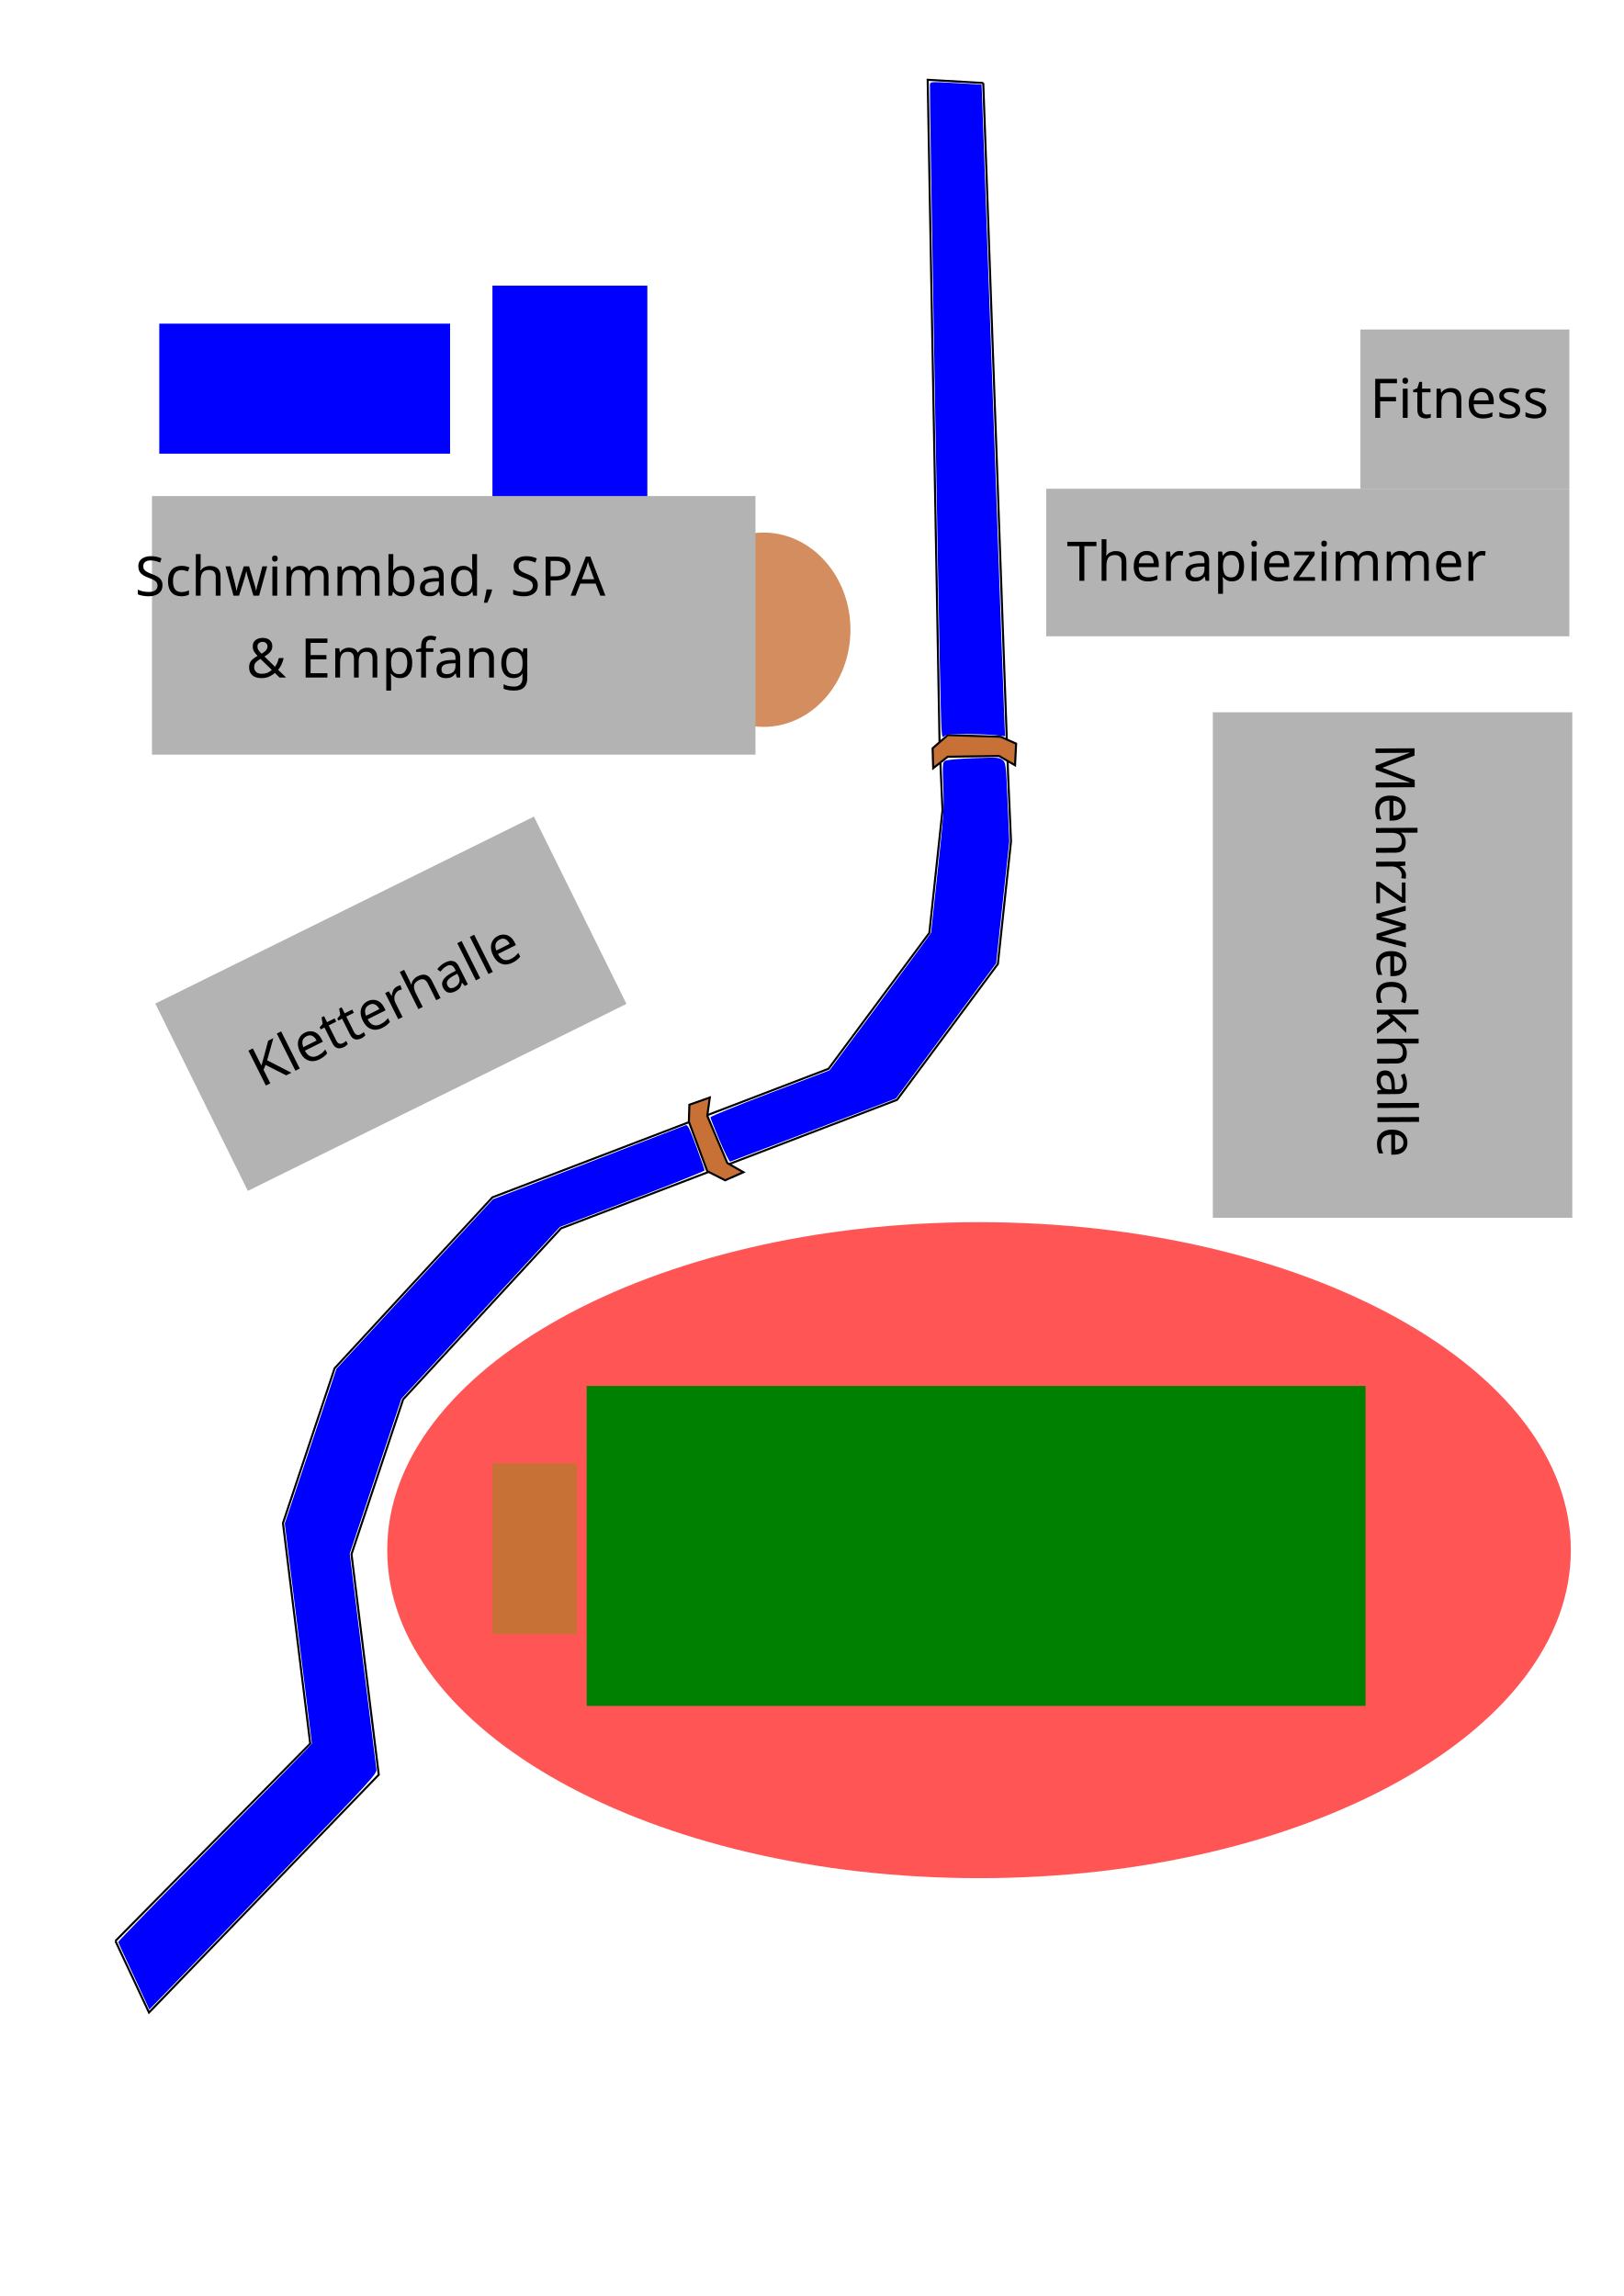
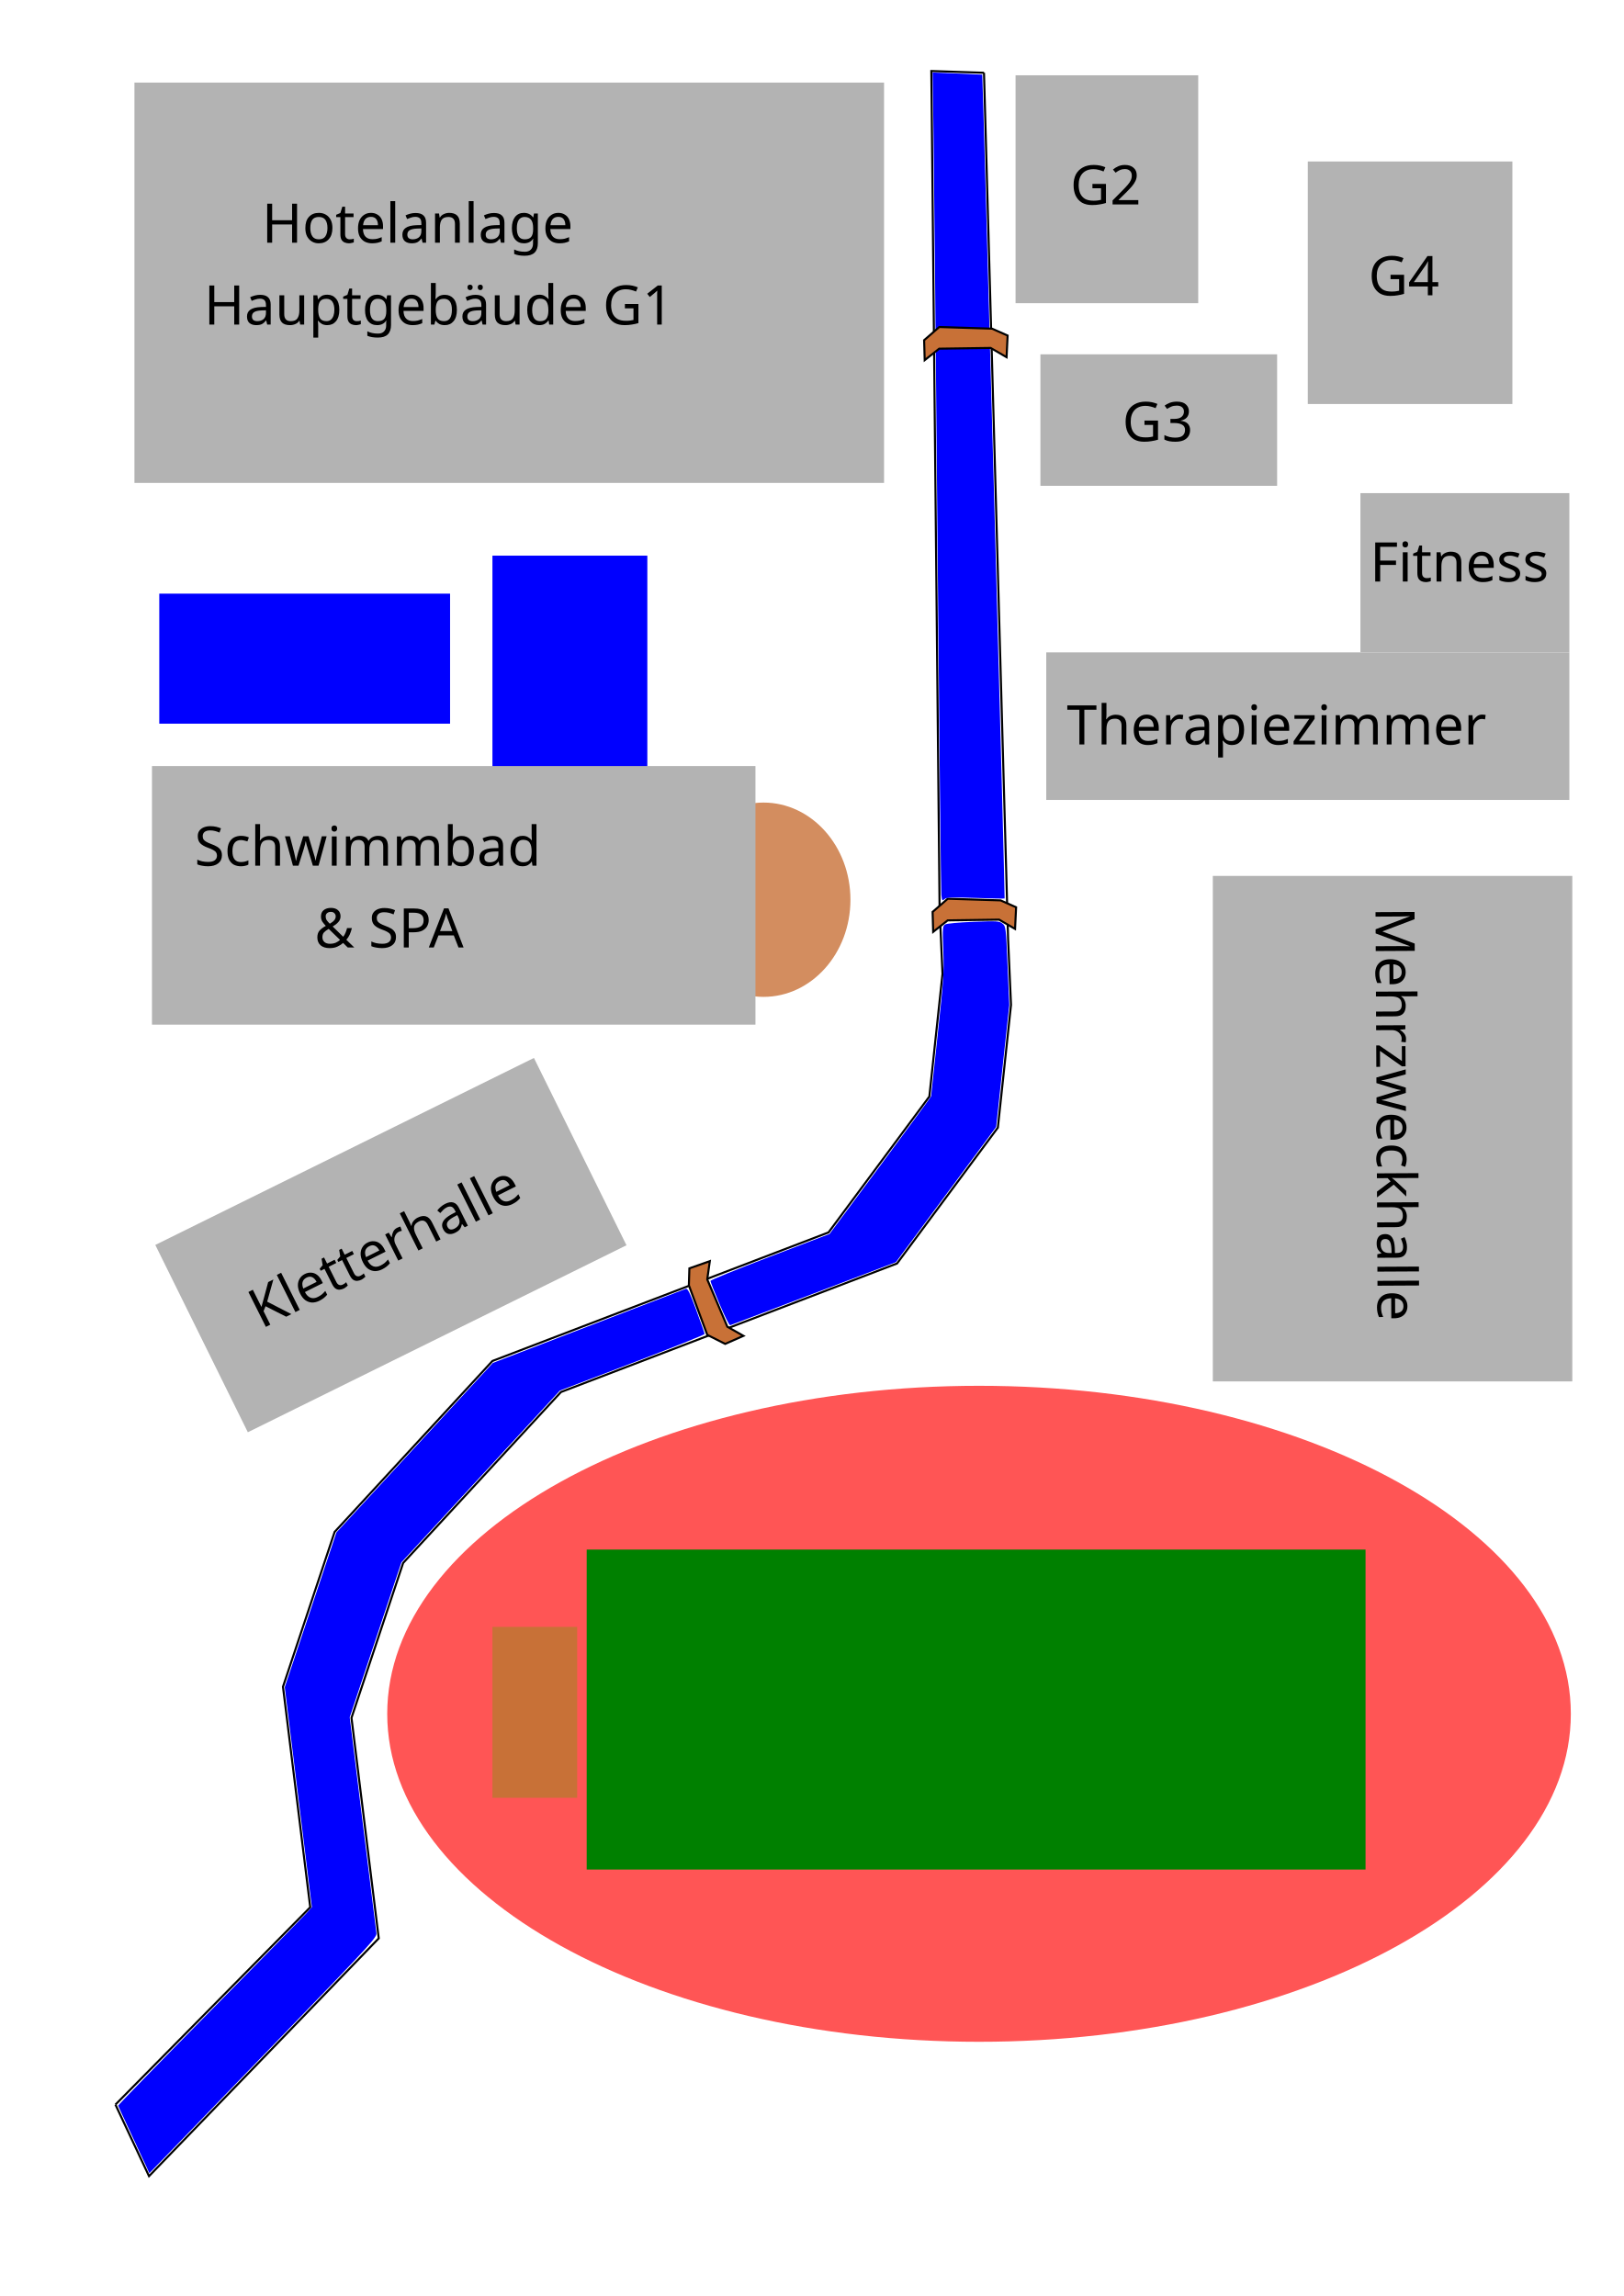
<svg xmlns="http://www.w3.org/2000/svg" width="210mm" height="297mm" viewBox="0 0 210 297" version="1.1" id="svg8">
  <defs id="defs2" />
  <g id="layer1">
-     <path style="fill:none;stroke:#000000;stroke-width:0.265px;stroke-linecap:butt;stroke-linejoin:miter;stroke-opacity:1" d="m 14.93,251.076 25.193,-25.528 -3.525,-28.523 6.68,-20.031 20.411,-22.112 43.467,-16.631 13.04,-17.576 1.701,-15.875 -0.378,-8.504 -1.538,-85.975 7.188,0.415" id="path14" />
-     <g id="g44">
-       <path id="path14-1" d="m 14.93,251.076 4.342,9.256 29.714,-30.765 -3.525,-28.523 6.68,-20.031 20.411,-22.112 43.467,-16.631 13.04,-17.576 1.701,-15.875 -0.378,-8.504 -3.213,-89.58" style="fill:none;stroke:#000000;stroke-width:0.265px;stroke-linecap:butt;stroke-linejoin:miter;stroke-opacity:1" />
+     <path style="fill:none;stroke:#000000;stroke-width:0.265px;stroke-linecap:butt;stroke-linejoin:miter;stroke-opacity:1" d="m 14.93,272.243 25.193,-25.528 -3.525,-28.523 6.68,-20.031 20.411,-22.112 43.467,-16.631 13.04,-17.576 1.701,-15.875 -0.378,-8.504 -1.065,-108.276 6.81,0.226" id="path14" />
+     <g id="g44" transform="translate(0,21.16667)">
+       <path id="path14-1" d="m 14.93,251.076 4.342,9.256 29.714,-30.765 -3.525,-28.523 6.68,-20.031 20.411,-22.112 43.467,-16.631 13.04,-17.576 1.701,-15.875 -0.378,-8.504 -3.118,-112.07" style="fill:none;stroke:#000000;stroke-width:0.265px;stroke-linecap:butt;stroke-linejoin:miter;stroke-opacity:1" />
    </g>
-     <g id="g115" class="building">
+     <g id="g115" class="building" transform="translate(0,21.16667)">
      <ellipse id="path33" cx="126.622" cy="200.522" rx="76.54" ry="42.428" style="fill:#ff5555;stroke-width:0.269" />
      <rect id="rect31" width="100.731" height="41.388" x="75.879" y="179.279" style="fill:#008000;stroke-width:0.265" />
      <rect style="fill:#c87137;stroke-width:0.265" id="rect58" width="10.961" height="22.112" x="63.689" y="189.277" />
    </g>
-     <path style="fill:#c87137;stroke:#000000;stroke-width:0.265px;stroke-linecap:butt;stroke-linejoin:miter;stroke-opacity:1" d="m 96.153,151.632 -2.082,-1.176 -2.6,-6.124 0.332,-2.363 -2.644,0.932 -0.065,2.197 2.379,6.405 2.317,1.172 z" id="path56" />
-     <g id="g114" class="building">
-       <rect transform="rotate(-26.28657)" style="stroke-width:0.265;fill:#b3b3b3" y="125.289" x="-39.483" height="27.025" width="54.618" id="rect10" />
+     <path style="fill:#c87137;stroke:#000000;stroke-width:0.265px;stroke-linecap:butt;stroke-linejoin:miter;stroke-opacity:1" d="m 96.153,172.799 -2.082,-1.176 -2.6,-6.124 0.332,-2.363 -2.644,0.932 -0.065,2.197 2.379,6.405 2.317,1.172 z" id="path56" />
+     <g id="g114" class="building" transform="translate(0,31.22085)">
+       <rect transform="rotate(-26.28657)" style="fill:#b3b3b3;stroke-width:0.265" y="125.289" x="-39.483" height="27.025" width="54.618" id="rect10" />
      <text transform="rotate(-26.60611)" id="text66" y="140.948" x="-32.827" style="font-style:normal;font-weight:normal;font-size:10.583px;line-height:1.25;font-family:sans-serif;letter-spacing:0px;word-spacing:0px;fill:#000000;fill-opacity:1;stroke:none;stroke-width:0.265" xml:space="preserve">
        <tspan style="font-size:7.056px;stroke-width:0.265" y="140.948" x="-32.827" id="tspan64">Kletterhalle</tspan>
      </text>
    </g>
-     <g id="g119" class="building">
+     <g id="g119" class="building" transform="translate(0,21.16667)">
      <rect y="92.137" x="156.86" height="65.39" width="46.491" id="rect52" style="fill:#b3b3b3;stroke-width:0.184" />
      <text transform="rotate(89.69913)" id="text74" y="-177.392" x="97.071" style="font-style:normal;font-weight:normal;font-size:10.583px;line-height:1.25;font-family:sans-serif;letter-spacing:0px;word-spacing:0px;fill:#000000;fill-opacity:1;stroke:none;stroke-width:0.265" xml:space="preserve">
        <tspan style="font-size:7.056px;stroke-width:0.265" y="-177.392" x="97.071" id="tspan72">Mehrzweckhalle</tspan>
      </text>
    </g>
-     <g id="g124" class="building">
+     <g id="g124" class="building" transform="translate(0,21.16667)">
      <rect y="63.222" x="135.315" height="19.088" width="67.658" id="rect60" style="fill:#b3b3b3;stroke-width:0.377" />
      <text id="text78" y="75.128" x="137.961" style="font-style:normal;font-weight:normal;font-size:10.583px;line-height:1.25;font-family:sans-serif;letter-spacing:0px;word-spacing:0px;fill:#000000;fill-opacity:1;stroke:none;stroke-width:0.265" xml:space="preserve">
        <tspan style="font-size:7.056px;stroke-width:0.265" y="75.128" x="137.961" id="tspan76">Therapiezimmer</tspan>
      </text>
    </g>
-     <g id="g129" class="building">
+     <g id="g129" class="building" transform="translate(0,21.16667)">
      <rect y="42.622" x="175.948" height="20.6" width="27.025" id="rect62" style="fill:#b3b3b3;stroke-width:0.191" />
      <text id="text82" y="54.056" x="177.176" style="font-style:normal;font-weight:normal;font-size:10.583px;line-height:1.25;font-family:sans-serif;letter-spacing:0px;word-spacing:0px;fill:#000000;fill-opacity:1;stroke:none;stroke-width:0.265" xml:space="preserve">
        <tspan style="font-size:7.056px;stroke-width:0.265" y="54.056" x="177.176" id="tspan80">Fitness</tspan>
      </text>
    </g>
-     <path style="fill:#c87137;stroke:#000000;stroke-width:0.265px;stroke-linecap:butt;stroke-linejoin:miter;stroke-opacity:1" d="m 120.692,99.375 1.875,-1.485 6.652,-0.097 2.063,1.199 0.135,-2.8 -2.01,-0.889 -6.829,-0.214 -1.96,1.704 z" id="path56-3" />
-     <g id="g196" class="building">
+     <path style="fill:#c87137;stroke:#000000;stroke-width:0.265px;stroke-linecap:butt;stroke-linejoin:miter;stroke-opacity:1" d="m 120.692,120.542 1.875,-1.485 6.652,-0.097 2.063,1.199 0.135,-2.8 -2.01,-0.889 -6.829,-0.214 -1.96,1.704 z" id="path56-3" />
+     <g id="g196" class="building" transform="translate(0,34.92502)">
      <rect style="fill:#0000ff;stroke-width:0.265" id="rect107" width="37.609" height="16.82" x="20.6" y="41.866" />
      <rect style="fill:#0000ff;stroke-width:0.265" id="rect109" width="20.033" height="27.403" x="63.689" y="36.952" />
      <ellipse style="fill:#d38d5f;stroke-width:0.319" id="path131" cx="98.746" cy="81.459" rx="11.245" ry="12.568" />
      <rect y="64.167" x="19.655" height="33.451" width="78.052" id="rect99" style="fill:#b3b3b3;stroke-width:0.265" />
      <text id="text103" y="77.056" x="59.948" style="font-style:normal;font-weight:normal;font-size:10.583px;line-height:1;font-family:sans-serif;text-align:center;letter-spacing:0px;word-spacing:0px;text-anchor:middle;fill:#000000;fill-opacity:1;stroke:none;stroke-width:0.265" xml:space="preserve">
-         <tspan style="font-size:7.056px;line-height:1;text-align:center;text-anchor:middle;stroke-width:0.265" y="77.056" x="61.188" id="tspan101">Schwimmbad, SPA </tspan>
-         <tspan id="tspan105" style="font-size:7.056px;line-height:1;text-align:center;text-anchor:middle;stroke-width:0.265" y="87.639" x="59.948">&amp; Empfang</tspan>
+         <tspan style="font-size:7.056px;line-height:1;text-align:center;text-anchor:middle;stroke-width:0.265" y="77.056" x="59.948" id="tspan101">Schwimmbad</tspan>
+         <tspan id="tspan105" style="font-size:7.056px;line-height:1;text-align:center;text-anchor:middle;stroke-width:0.265" y="87.639" x="59.948">&amp; SPA</tspan>
      </text>
    </g>
-     <path style="fill:#0000ff;stroke-width:0.714" d="m 459.845,345.128 c -0.706,-24.691 -5.528,-301.967 -5.282,-303.689 0.218,-1.525 0.236,-1.526 12.718,-0.813 l 12.5,0.714 0.194,3.929 c 0.106,2.161 2.586,71.589 5.509,154.286 2.923,82.696 5.435,152.618 5.582,155.382 l 0.267,5.025 -4.704,-0.524 c -2.587,-0.288 -9.018,-0.54 -14.291,-0.561 -7.701,-0.029 -9.828,0.181 -10.812,1.072 -1.153,1.044 -1.252,0.169 -1.681,-14.821 z" id="path46" transform="scale(0.2645833)" />
-     <path style="fill:#0000ff;stroke-width:0.714" d="m 351.746,557.559 c -2.455,-5.819 -4.464,-10.912 -4.464,-11.318 0,-0.405 13.098,-5.737 29.107,-11.849 l 29.107,-11.112 24.821,-33.441 c 13.652,-18.392 24.822,-33.615 24.824,-33.827 10e-4,-0.213 1.441,-13.684 3.2,-29.937 2.934,-27.114 3.162,-30.53 2.77,-41.429 -0.403,-11.202 -0.35,-11.924 0.944,-12.688 0.784,-0.463 6.712,-1.013 13.835,-1.283 11.513,-0.436 12.591,-0.37 14.137,0.863 1.64,1.309 1.69,1.722 2.5,20.568 l 0.826,19.233 -3.214,29.826 -3.214,29.826 -24.486,33.031 -24.486,33.031 -40.156,15.311 c -22.086,8.421 -40.478,15.415 -40.871,15.543 -0.393,0.128 -2.723,-4.529 -5.179,-10.349 z" id="path48" transform="scale(0.2645833)" />
-     <path style="fill:#0000ff;stroke-width:0.714" d="m 71.295,978.691 c -0.94,-2.079 -4.34,-9.393 -7.555,-16.253 -3.215,-6.86 -5.903,-12.695 -5.974,-12.966 -0.07,-0.271 19.815,-20.693 44.189,-45.384 24.374,-24.69 45.71,-46.418 47.412,-48.284 l 3.095,-3.393 -6.629,-53.778 -6.629,-53.778 12.632,-37.83 12.632,-37.83 38.236,-41.429 38.236,-41.429 46.563,-17.885 c 25.61,-9.837 47.078,-18.085 47.706,-18.329 0.927,-0.361 1.905,1.618 5.179,10.488 2.219,6.013 4.035,11.227 4.035,11.587 0,0.36 -15.916,6.73 -35.37,14.155 l -35.37,13.501 -38.735,41.986 -38.735,41.986 -12.63,37.882 -12.63,37.882 6.346,51.588 c 3.491,28.373 6.495,52.6 6.678,53.836 0.315,2.139 -1.873,4.532 -45.078,49.286 -24.975,25.871 -50.019,51.792 -55.653,57.603 l -10.244,10.565 z" id="path50" transform="scale(0.2645833)" />
+     <path style="fill:#0000ff;stroke-width:0.189" d="m 93.066,168.688 c -0.65,-1.54 -1.181,-2.887 -1.181,-2.994 0,-0.107 3.466,-1.518 7.701,-3.135 l 7.701,-2.94 6.567,-8.848 c 3.612,-4.866 6.568,-8.894 6.568,-8.95 2.6e-4,-0.056 0.381,-3.621 0.847,-7.921 0.776,-7.174 0.837,-8.078 0.733,-10.961 -0.107,-2.964 -0.092,-3.155 0.25,-3.357 0.207,-0.123 1.776,-0.268 3.66,-0.339 3.046,-0.115 3.331,-0.098 3.74,0.228 0.434,0.346 0.447,0.456 0.661,5.442 l 0.219,5.089 -0.85,7.892 -0.85,7.891 -6.479,8.739 -6.479,8.739 -10.625,4.051 c -5.844,2.228 -10.71,4.079 -10.814,4.112 -0.104,0.034 -0.721,-1.198 -1.37,-2.738 z" id="path48" />
+     <path style="fill:#0000ff;stroke-width:0.189" d="m 18.863,280.112 c -0.249,-0.55 -1.148,-2.485 -1.999,-4.3 -0.851,-1.815 -1.562,-3.359 -1.581,-3.431 -0.019,-0.072 5.243,-5.475 11.692,-12.008 6.449,-6.533 12.094,-12.281 12.544,-12.775 l 0.819,-0.898 -1.754,-14.229 -1.754,-14.229 3.342,-10.009 3.342,-10.009 10.117,-10.961 10.117,-10.961 12.32,-4.732 c 6.776,-2.603 12.456,-4.785 12.622,-4.85 0.245,-0.095 0.504,0.428 1.37,2.775 0.587,1.591 1.068,2.97 1.068,3.066 0,0.095 -4.211,1.781 -9.358,3.745 l -9.358,3.572 -10.249,11.109 -10.249,11.109 -3.342,10.023 -3.342,10.023 1.679,13.649 c 0.924,7.507 1.719,13.917 1.767,14.244 0.083,0.566 -0.496,1.199 -11.927,13.04 -6.608,6.845 -13.234,13.703 -14.725,15.241 l -2.71,2.795 z" id="path50" />
+     <path style="fill:#0000ff;stroke-width:0.714" d="m 460.151,437.531 c -0.2,-1.704 -1.037,-78.955 -1.861,-171.67 -0.824,-92.714 -1.701,-182.482 -1.948,-199.484 l -0.45,-30.913 12.079,0.476 c 6.644,0.262 12.119,0.512 12.168,0.556 0.272,0.246 11.2,402.585 10.939,402.767 -0.172,0.12 -6.581,0.002 -14.242,-0.262 -11.751,-0.405 -14.116,-0.316 -15.125,0.574 -1.094,0.964 -1.228,0.788 -1.56,-2.043 z" id="path43" transform="scale(0.2645833)" />
+     <g id="g112" class="building">
+       <rect y="10.683" x="17.387" height="51.783" width="96.951" id="rect45" style="fill:#b3b3b3;stroke-width:0.265" />
+       <rect y="9.738" x="131.347" height="29.482" width="23.624" id="rect47" style="fill:#b3b3b3;stroke-width:0.265" />
+       <rect y="20.888" x="169.144" height="31.372" width="26.458" id="rect49" style="fill:#b3b3b3;stroke-width:0.265" />
+       <rect y="45.835" x="134.56" height="17.009" width="30.616" id="rect51" style="fill:#b3b3b3;stroke-width:0.265" />
+       <text id="text55" y="31.396" x="66.385" style="font-style:normal;font-weight:normal;font-size:10.583px;line-height:1;font-family:sans-serif;text-align:center;letter-spacing:0px;word-spacing:0px;text-anchor:middle;fill:#000000;fill-opacity:1;stroke:none;stroke-width:0.265" xml:space="preserve">
+         <tspan id="tspan95" style="font-size:7.056px;text-align:center;text-anchor:middle;stroke-width:0.265" y="31.396" x="66.385">Hotelanlage</tspan>
+         <tspan id="tspan59" style="font-size:7.056px;text-align:center;text-anchor:middle;stroke-width:0.265" y="41.979" x="66.385">Hauptgebäude G1</tspan>
+       </text>
+       <text id="text63" y="26.445" x="138.415" style="font-style:normal;font-weight:normal;font-size:10.583px;line-height:1;font-family:sans-serif;letter-spacing:0px;word-spacing:0px;fill:#000000;fill-opacity:1;stroke:none;stroke-width:0.265" xml:space="preserve">
+         <tspan style="font-size:7.056px;stroke-width:0.265" y="26.445" x="138.415" id="tspan61">G2</tspan>
+       </text>
+       <text id="text67" y="57.061" x="145.143" style="font-style:normal;font-weight:normal;font-size:10.583px;line-height:1;font-family:sans-serif;letter-spacing:0px;word-spacing:0px;fill:#000000;fill-opacity:1;stroke:none;stroke-width:0.265" xml:space="preserve">
+         <tspan style="font-size:7.056px;stroke-width:0.265" y="57.061" x="145.143" id="tspan65">G3</tspan>
+       </text>
+       <text id="text71" y="38.2" x="176.968" style="font-style:normal;font-weight:normal;font-size:10.583px;line-height:1;font-family:sans-serif;letter-spacing:0px;word-spacing:0px;fill:#000000;fill-opacity:1;stroke:none;stroke-width:0.265" xml:space="preserve">
+         <tspan style="font-size:7.056px;stroke-width:0.265" y="38.2" x="176.968" id="tspan69">G4</tspan>
+       </text>
+     </g>
+     <path style="fill:#c87137;stroke:#000000;stroke-width:0.265px;stroke-linecap:butt;stroke-linejoin:miter;stroke-opacity:1" d="m 119.594,46.588 1.875,-1.485 6.652,-0.097 2.063,1.199 0.135,-2.8 -2.01,-0.889 -6.829,-0.214 -1.96,1.704 z" id="path56-3-9" />
  </g>
</svg>
